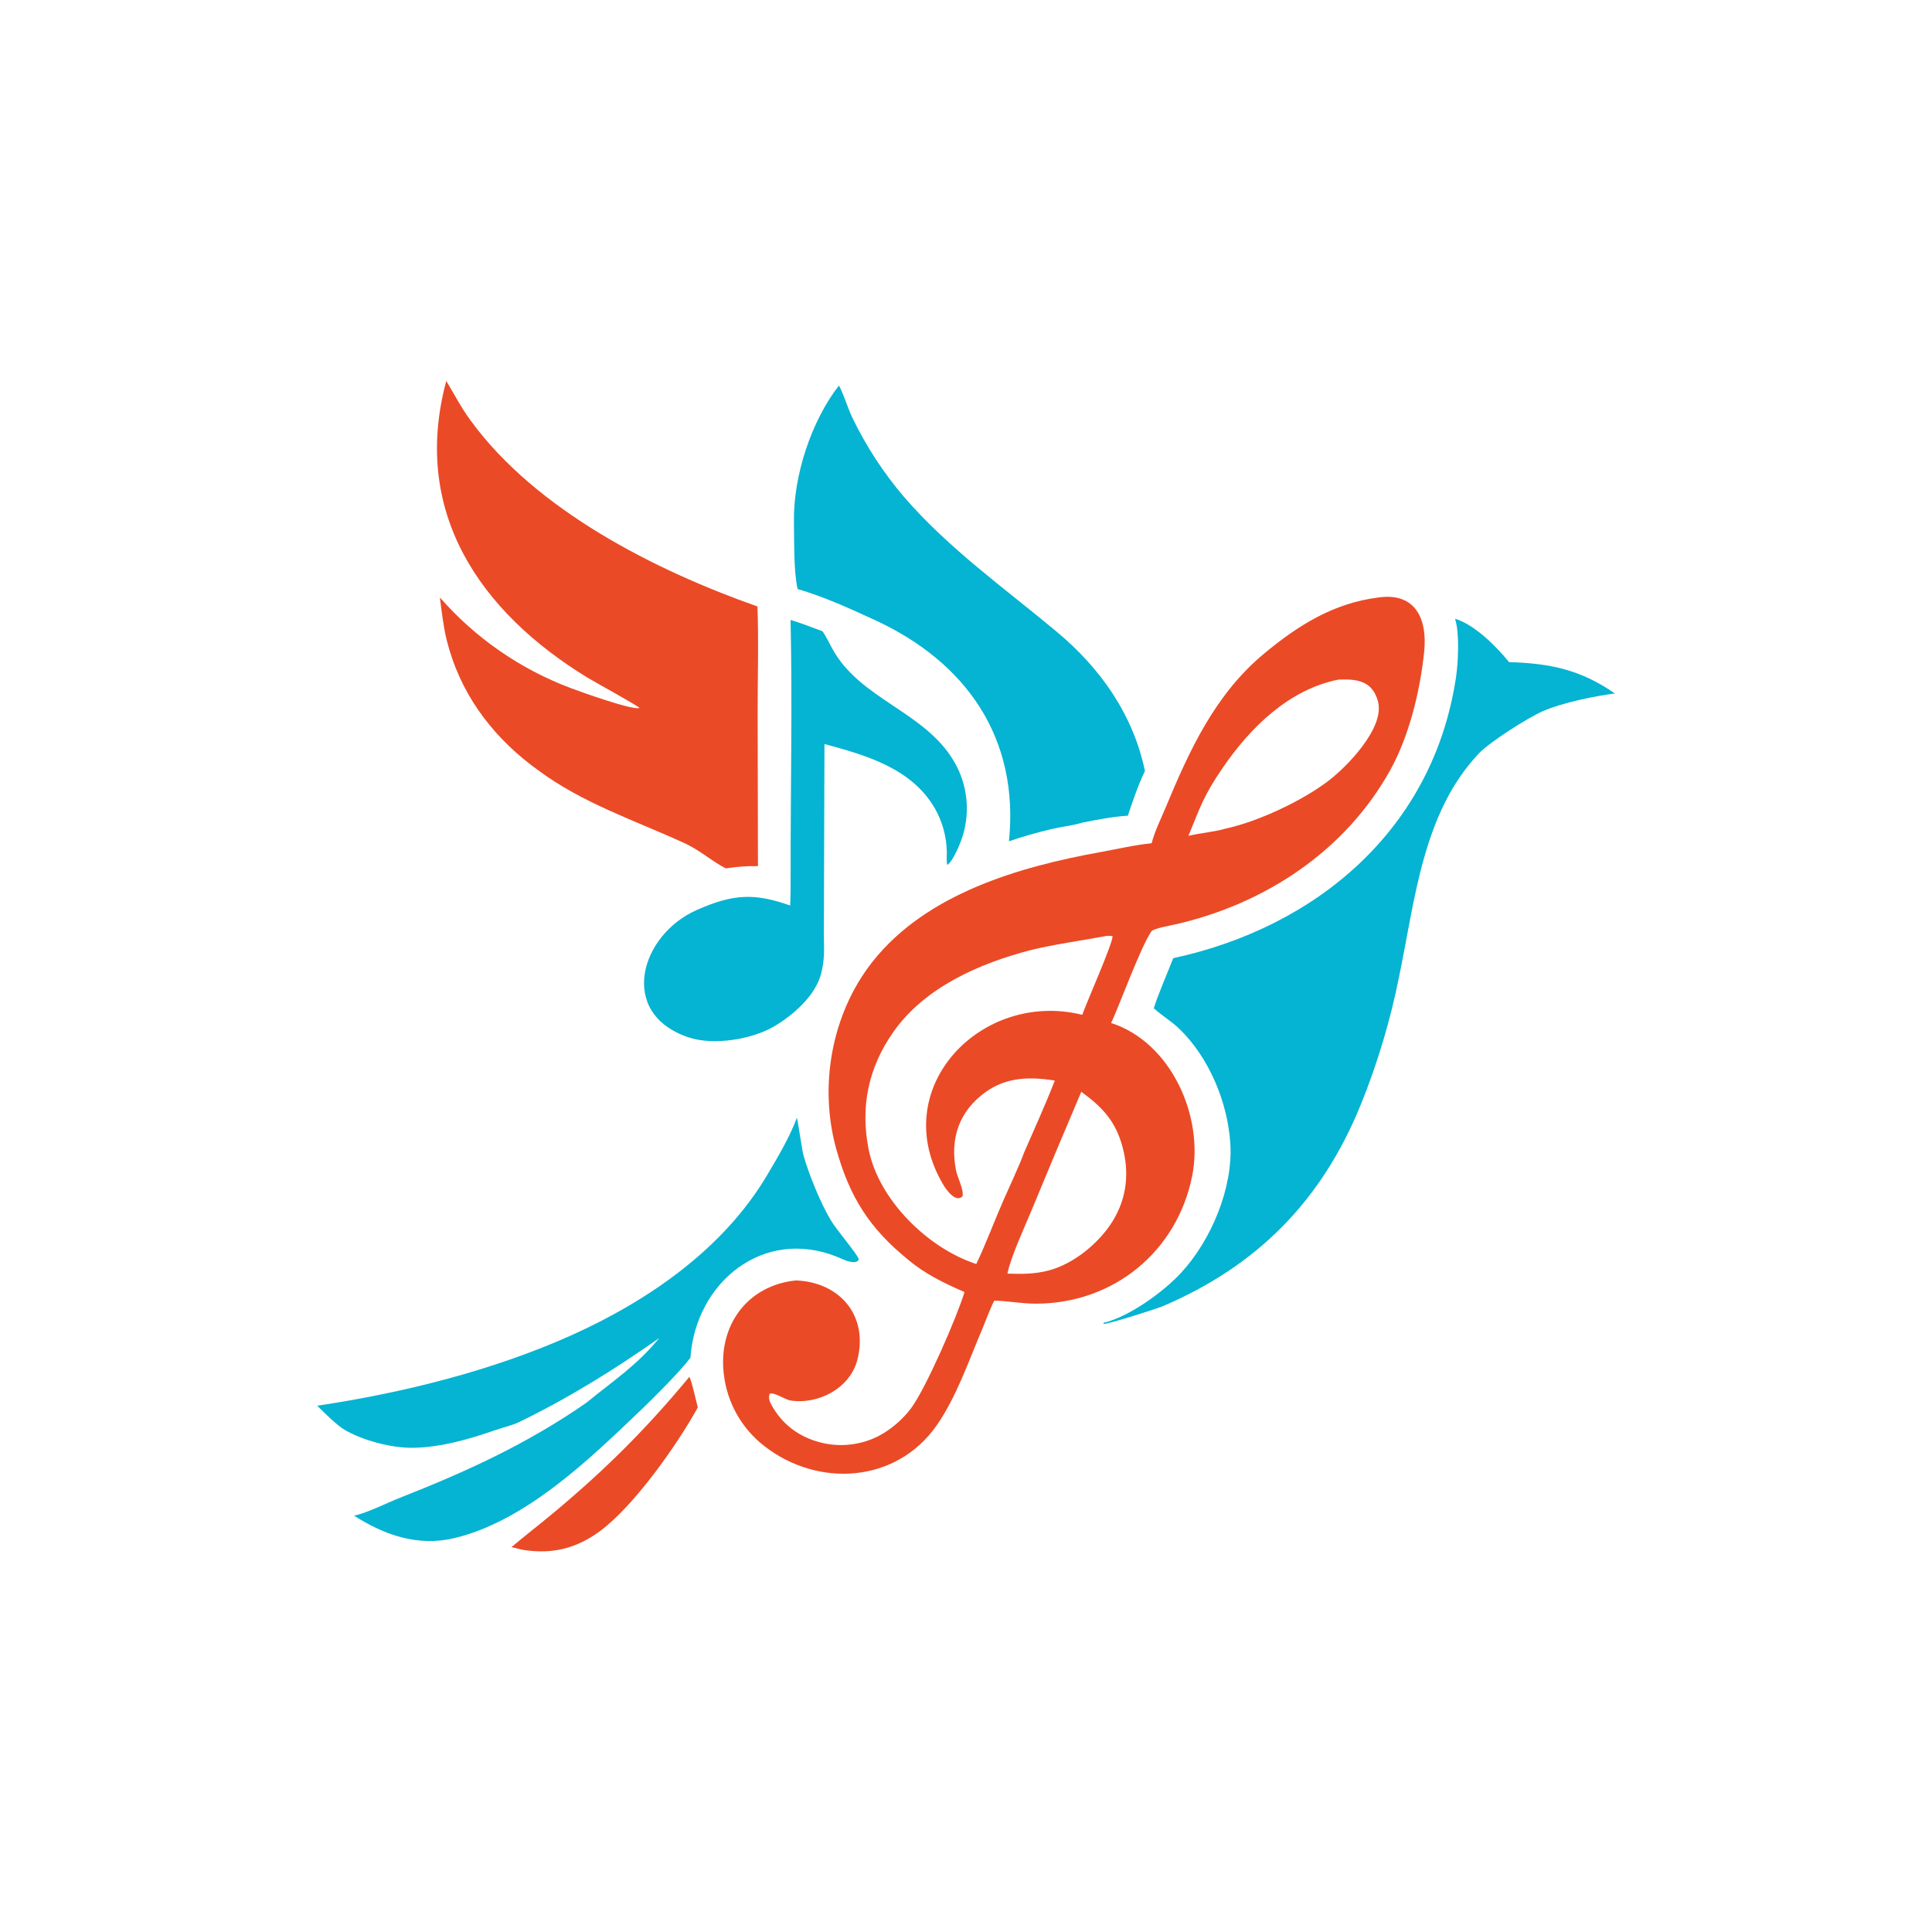
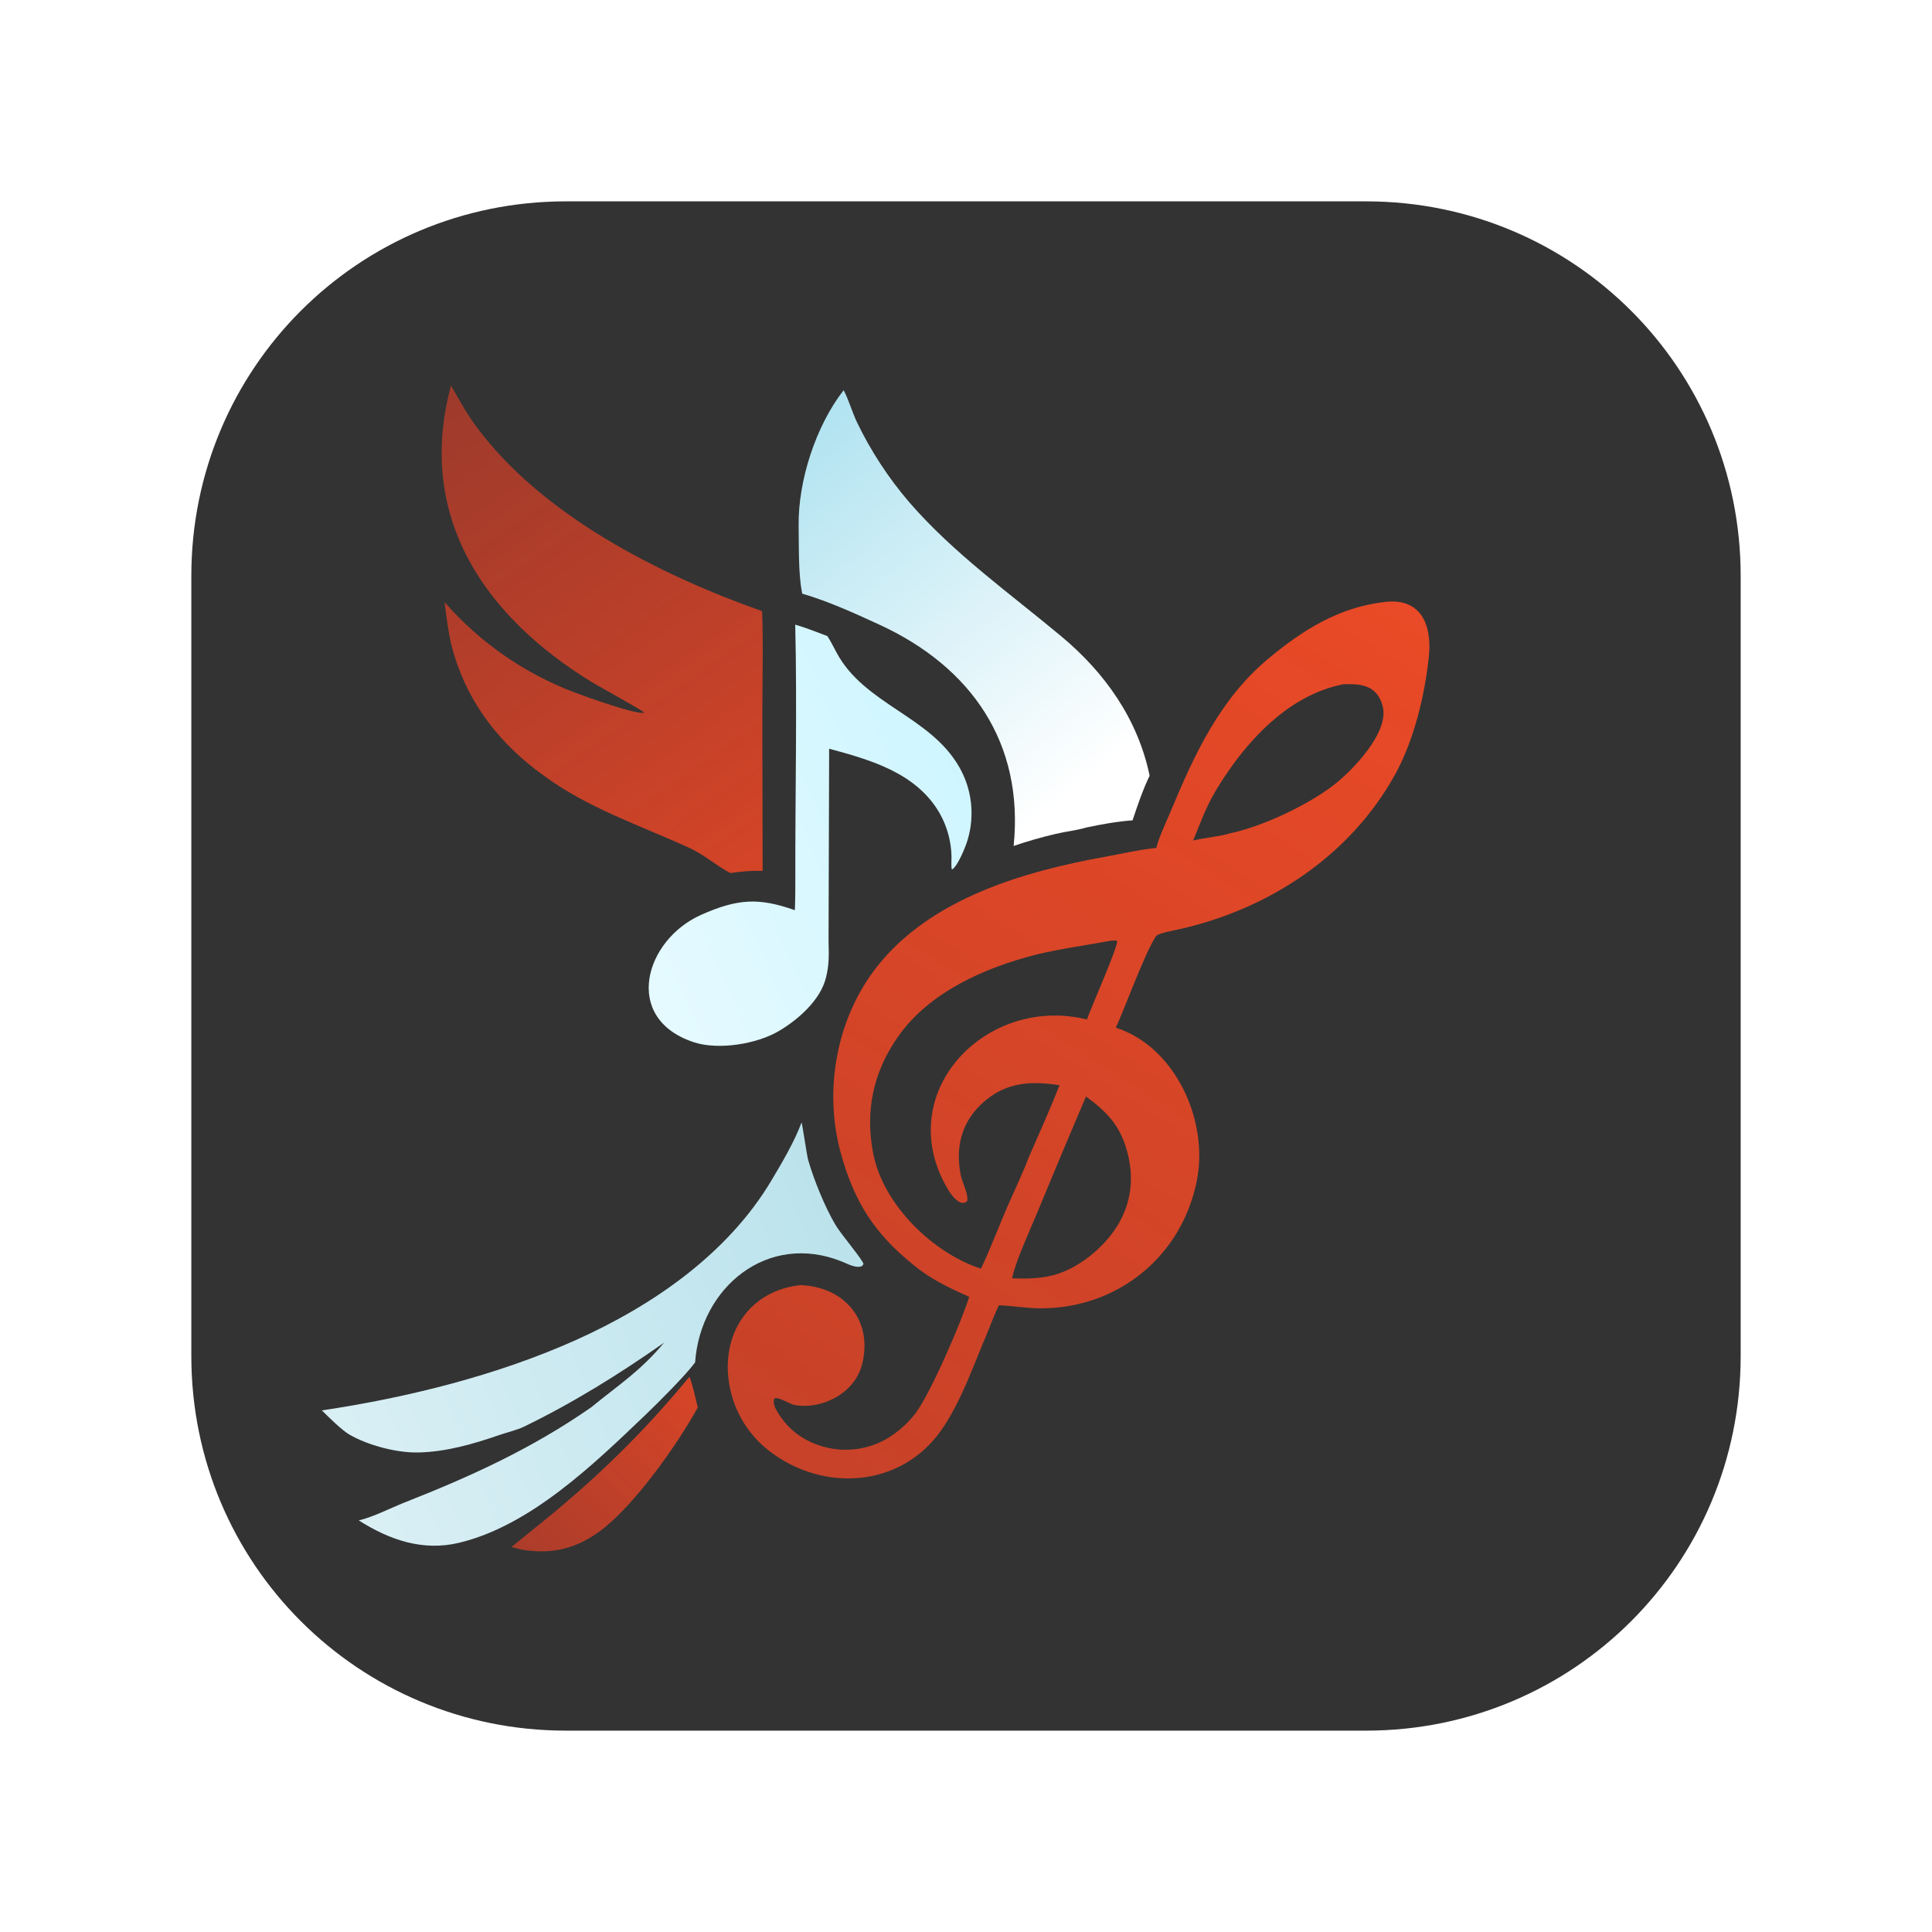
- <svg xmlns="http://www.w3.org/2000/svg" version="1.1" style="display: block;" viewBox="0 0 2048 2048" width="1024" height="1024" preserveAspectRatio="none">
-   <path transform="translate(0,0)" fill="rgb(235,74,38)" d="M 1461.21 633.359 C 1501.15 627.669 1513.22 657.006 1509.67 691.058 C 1505.36 732.452 1493.82 780.271 1473.48 816.788 C 1425.78 902.399 1340.5 958.358 1246.06 979.849 C 1241.44 980.902 1222.63 984.212 1220.51 987.308 C 1208.73 1004.51 1185.48 1068.89 1177.8 1084.4 C 1241.36 1104.85 1276.27 1183.32 1263.81 1246.27 C 1247.86 1326.87 1180.09 1382 1097.98 1381.94 C 1082.91 1381.93 1068.8 1379.12 1054.01 1378.7 C 1049.57 1387.07 1045.18 1399.38 1041.34 1408.62 C 1026.85 1442.44 1013.96 1480.94 992.75 1511.19 C 949.956 1572.21 867.471 1577.21 810.573 1533.16 C 786.366 1514.59 770.737 1486.98 767.264 1456.67 C 761.126 1405.74 791.593 1362.72 843.639 1357.31 C 890 1359 920.638 1394.45 908.94 1441.08 C 901.274 1471.64 867.321 1489.27 837.687 1484.53 C 832.444 1483.69 819.921 1475.16 815.842 1477.5 C 814.344 1482.07 815.756 1485.7 818.098 1489.87 C 828.735 1508.79 844.627 1521.35 865.124 1527.77 C 887.319 1534.78 911.391 1532.66 932.02 1521.88 C 944.605 1515.19 956.908 1504.56 965.493 1493.18 C 981.313 1472.23 1014.4 1396.04 1022.42 1369.64 C 1001.25 1360.43 981.057 1350.67 963.343 1335.91 C 921.797 1302.36 900.775 1269.24 886.51 1218.12 C 867.839 1151.22 881.439 1074.49 924.916 1019.45 C 981.831 947.399 1080.1 918.835 1166.83 903.187 C 1183.65 900.154 1203.85 895.474 1220.76 893.901 C 1224.18 880.842 1230.62 868.058 1235.75 855.722 C 1260.99 795.01 1288.2 735.856 1339.94 692.88 C 1375.81 663.08 1413.56 639.239 1461.21 633.359 z M 1147.24 1075.75 C 1151.97 1062.27 1180.18 998.648 1179.31 992.397 C 1175.74 991.83 1175.67 991.921 1172.25 992.276 C 1146.84 996.993 1118.08 1000.92 1093.17 1007 C 1038.56 1021.02 980.181 1046.57 946.926 1094.03 C 920.425 1131.86 911.834 1173.36 920.814 1218.47 C 931.497 1272.13 983.752 1323.27 1034.89 1339.89 C 1044.85 1319.22 1054.45 1293.3 1063.96 1271.77 C 1068.09 1262.42 1082.71 1230.53 1085.19 1222.7 C 1095.89 1198.01 1108.49 1170.36 1118.14 1145.44 C 1091.23 1141.16 1066.71 1141.81 1044.66 1157.72 C 1016.53 1178.02 1006.94 1206.93 1013.34 1240.17 C 1015.04 1248.95 1021.77 1260.52 1020.32 1268.13 C 1012.99 1275.4 1003.06 1261.16 999.757 1255.58 C 940.887 1156.13 1035.9 1053.36 1140.81 1074.3 C 1142.96 1074.74 1145.11 1075.22 1147.24 1075.75 z M 1259.79 886.046 C 1271.89 883.065 1288.93 881.586 1298.76 878.453 C 1333.37 871.081 1379.58 849.26 1407.51 828.251 C 1427.26 813.393 1468.23 771.709 1460.73 743.581 C 1454.88 721.639 1438.5 719.634 1418.99 720.386 C 1366.74 730.624 1325.8 770.777 1296.58 813.26 C 1276.08 843.08 1272.66 854.683 1259.79 886.046 z M 1067.91 1350.1 C 1082.89 1350.58 1096.61 1350.66 1111.36 1346.84 C 1138.01 1339.92 1164.85 1317.9 1179.21 1294.86 C 1194.73 1269.95 1197.44 1242.38 1189.52 1214.35 C 1181.98 1187.68 1168.02 1173.22 1146.21 1157.35 C 1128.54 1198.76 1111.13 1240.27 1093.96 1281.89 C 1086.58 1299.73 1071.4 1332.5 1067.91 1350.1 z" />
-   <path transform="translate(0,0)" fill="rgb(235,74,38)" d="M 473.08 403.779 C 482.074 418.863 488.471 431.521 499.104 446.066 C 568.432 540.903 694.082 604.506 802.906 642.888 C 804.289 677.183 803.126 719.995 803.128 754.768 L 803.464 918.157 C 791.301 917.872 781.391 918.74 769.413 920.53 C 754.878 913.263 742.661 901.568 725.18 893.584 C 672.509 869.529 617.433 851.374 570.53 816.543 C 567.97 814.708 565.44 812.833 562.94 810.918 C 519.221 777.326 487.457 733.404 473.764 679.524 C 470.128 665.218 468.222 648.159 466.286 633.321 C 503.811 676.246 551.376 709.217 604.739 729.293 C 614.645 733.078 671.199 753.413 677.888 750.43 C 676.423 748.244 629.59 722.503 623.095 718.538 C 508.631 648.643 435.697 542.621 473.08 403.779 z" />
-   <path transform="translate(0,0)" fill="rgb(4,180,210)" d="M 1542.43 655.949 C 1562.96 661.926 1586.33 685.359 1599.65 701.869 C 1643.4 703.113 1675.8 710.054 1711.85 735.114 C 1689.93 737.914 1656.16 744.895 1635.97 753.646 C 1619.46 760.804 1579.2 786.56 1567.79 798.555 C 1508.07 861.385 1500.03 954.111 1483.1 1035.22 C 1473.86 1081.71 1460.24 1127.22 1442.41 1171.15 C 1401 1273.06 1332.29 1342.47 1231.29 1385.17 C 1224.55 1387.8 1173.76 1404.07 1169.79 1403.38 L 1169.82 1402.26 C 1196.96 1395.81 1233.17 1369.57 1251.87 1349.37 C 1283.76 1314.93 1307.27 1259.42 1304.2 1212.01 C 1301.38 1168.53 1281.65 1120.83 1249.85 1090.33 C 1241.58 1082.4 1232.37 1077.1 1223.94 1069.55 L 1223.07 1068.77 C 1227.44 1054.51 1237.91 1030.58 1243.65 1015.72 C 1396.15 982.746 1519.49 878.659 1543.44 717.815 C 1545.81 701.871 1547.32 670.946 1542.43 655.949 z" />
-   <path transform="translate(0,0)" fill="rgb(4,180,210)" d="M 889.337 408.65 C 894.799 419.026 898.25 431.574 903.419 442.553 C 918.104 473.046 936.683 501.505 958.693 527.216 C 1005.83 581.703 1065.31 623.87 1120.24 669.721 C 1166.46 708.304 1201.23 757.462 1213.68 817.271 C 1206.12 833.159 1201.16 848.024 1195.58 864.656 C 1178.61 865.805 1163.44 868.788 1146.78 872.159 C 1136.11 875.383 1124.97 876.411 1114.26 878.937 C 1099.74 882.359 1083.59 886.9 1069.53 891.803 C 1080.64 782.669 1024.67 701.997 927 657.095 C 900.822 645.06 873.045 632.381 845.416 624.345 C 844.808 621.243 844.296 618.123 843.882 614.99 C 841.475 596.13 841.866 571.554 841.615 552.476 C 840.981 504.436 859.944 446.324 889.337 408.65 z" />
-   <path transform="translate(0,0)" fill="rgb(4,180,210)" d="M 844.729 1184.88 C 845.431 1185.86 850.301 1219.68 851.717 1224.63 C 857.897 1246.24 869.721 1274.93 880.502 1293.19 C 887 1304.2 909.507 1330.1 910.422 1335.09 L 908.642 1337.23 C 902.166 1339.66 894.024 1334.99 887.662 1332.41 C 808.975 1300.55 737.428 1359.49 731.889 1439.26 C 721.92 1452.8 692.864 1481.82 679.532 1494.57 C 624.754 1546.95 557.297 1612.36 481.716 1630.45 C 442.965 1639.72 407.64 1627.25 375.321 1606.72 C 390.602 1603.19 409.223 1593.52 423.944 1587.72 C 494.502 1559.94 559.205 1530.4 621.788 1486.81 C 651.255 1462.68 673.783 1448.55 699.009 1418.28 C 651.581 1451.62 602.689 1482.02 550.402 1507.39 C 543.087 1510.94 532.901 1513.3 525.063 1516 C 497.048 1525.65 468.035 1534.16 438.199 1534.72 C 415.687 1535.19 385.124 1527.17 365.59 1515.86 C 357.214 1511.01 343.293 1497.09 336.232 1490.11 C 426.733 1476.63 521.834 1453 605.031 1415.74 C 686.96 1379.04 766.646 1324.11 813.058 1245.91 C 824.382 1226.83 836.985 1205.65 844.729 1184.88 z" />
-   <path transform="translate(0,0)" fill="rgb(4,180,210)" d="M 838.024 657.184 C 848.472 660.256 861.959 665.385 872.088 669.309 C 875.149 673.903 879.097 681.675 881.781 686.71 C 911.199 741.892 981.271 753.96 1012.13 808.581 C 1025.33 831.872 1028.46 859.538 1020.8 885.189 C 1018.61 892.773 1010.19 913.442 1004.15 916.809 C 1003.07 913.995 1003.76 906.643 1003.68 903.059 C 1003.37 887.007 999.082 871.284 991.208 857.293 C 966.761 814.599 918.354 800.637 873.96 788.701 L 873.337 992.098 C 873.646 1006.68 874.185 1017.38 870.466 1031.88 C 864.437 1055.39 841.148 1075.83 820.99 1087.77 C 797.491 1101.81 756.619 1108.43 730.484 1099.83 C 654.394 1074.79 678.291 991.339 738.443 964.712 C 777.12 947.591 799.498 946.415 837.604 959.875 C 838.063 948.894 838.152 937.041 838.126 926.002 C 837.912 836.661 840.09 746.451 838.024 657.184 z" />
-   <path transform="translate(0,0)" fill="rgb(235,74,38)" d="M 730.68 1459.61 C 732.666 1461.45 738.519 1487.4 739.686 1491.97 C 717.908 1531.53 672.109 1596.39 636.085 1622.98 C 610.873 1641.58 585.088 1647.87 554.114 1642.87 L 542.16 1640.02 C 556.698 1627.75 572.644 1615.46 587.515 1603.04 C 642.109 1557.45 685.301 1514.36 730.68 1459.61 z" />
+ <svg xmlns="http://www.w3.org/2000/svg" xmlns:xlink="http://www.w3.org/1999/xlink" version="1.1" style="display: block;" viewBox="0 0 2048 2048" width="1024" height="1024" preserveAspectRatio="none" id="svg7">
+   <defs id="defs7">
+     <linearGradient id="linearGradient38">
+       <stop style="stop-color:#8ccfdf;stop-opacity:1;" offset="0" id="stop38" />
+       <stop style="stop-color:#ffffff;stop-opacity:1;" offset="1" id="stop39" />
+     </linearGradient>
+     <linearGradient id="linearGradient26">
+       <stop style="stop-color:#333333;stop-opacity:1;" offset="0" id="stop26" />
+       <stop style="stop-color:#333333;stop-opacity:0;" offset="1" id="stop27" />
+     </linearGradient>
+     <linearGradient id="linearGradient23">
+       <stop style="stop-color:#eb4a26;stop-opacity:1;" offset="0" id="stop22" />
+       <stop style="stop-color:#eb3226;stop-opacity:0;" offset="1" id="stop23" />
+     </linearGradient>
+     <linearGradient id="linearGradient14">
+       <stop style="stop-color:#59c4e0;stop-opacity:1;" offset="0" id="stop14" />
+       <stop style="stop-color:#ffffff;stop-opacity:1;" offset="1" id="stop15" />
+     </linearGradient>
+     <linearGradient id="linearGradient7">
+       <stop style="stop-color:#99ebfe;stop-opacity:1;" offset="0" id="stop7" />
+       <stop style="stop-color:#ffffff;stop-opacity:1;" offset="1" id="stop8" />
+     </linearGradient>
+     <linearGradient xlink:href="#linearGradient7" id="linearGradient8" x1="1918.464" y1="414.468" x2="213.438" y2="1173.911" gradientUnits="userSpaceOnUse" gradientTransform="translate(4.963684,4.963684)" />
+     <linearGradient xlink:href="#linearGradient38" id="linearGradient10" x1="1769.553" y1="955.509" x2="-340.012" y2="1831.599" gradientUnits="userSpaceOnUse" gradientTransform="translate(4.963684,4.963684)" />
+     <linearGradient xlink:href="#linearGradient26" id="linearGradient13" x1="379.722" y1="282.93" x2="1923.427" y2="1310.412" gradientUnits="userSpaceOnUse" gradientTransform="translate(4.963684,4.963684)" />
+     <linearGradient xlink:href="#linearGradient14" id="linearGradient15" x1="570.824" y1="-19.855" x2="1203.693" y2="776.816" gradientUnits="userSpaceOnUse" gradientTransform="translate(4.963684,4.963684)" />
+     <linearGradient xlink:href="#linearGradient23" id="linearGradient18" x1="1525.032" y1="591.41" x2="-1674.201" y2="5633.316" gradientUnits="userSpaceOnUse" gradientTransform="translate(4.963684,4.963684)" />
+     <linearGradient xlink:href="#linearGradient23" id="linearGradient21" x1="924.847" y1="1135.438" x2="-228.141" y2="-544.027" gradientUnits="userSpaceOnUse" gradientTransform="translate(4.963684,4.963684)" />
+     <linearGradient xlink:href="#linearGradient23" id="linearGradient22" x1="842.365" y1="1400.432" x2="50.893" y2="2170.845" gradientUnits="userSpaceOnUse" />
+   </defs>
+   <path style="display:block;fill:#333333;fill-opacity:1;stroke-width:2" id="rect25" width="1642.368" height="1621.1" x="196.066" y="201.029" d="m 593.16,201.029 h 848.178 c 219.99,0 397.095,177.104 397.095,397.095 v 826.91 c 0,219.99 -177.104,397.095 -397.095,397.095 H 593.16 c -219.99,0 -397.095,-177.104 -397.095,-397.095 V 598.124 c 0,-219.99 177.104,-397.095 397.095,-397.095 z" ry="397.095" transform="translate(6.750656,12.421)" />
+   <path fill="rgb(235,74,38)" d="m 1466.174,638.323 c 39.94,-5.69 52.01,23.647 48.46,57.699 -4.31,41.394 -15.85,89.213 -36.19,125.73 -47.7,85.611 -132.98,141.57 -227.42,163.061 -4.62,1.053 -23.43,4.363 -25.55,7.459 -11.78,17.202 -35.03,81.582 -42.71,97.092 63.56,20.45 98.47,98.92 86.01,161.87 -15.95,80.6 -83.72,135.73 -165.83,135.67 -15.07,-0.01 -29.18,-2.82 -43.97,-3.24 -4.44,8.37 -8.83,20.68 -12.67,29.92 -14.49,33.82 -27.38,72.32 -48.59,102.57 -42.794,61.02 -125.279,66.02 -182.177,21.97 -24.207,-18.57 -39.836,-46.18 -43.309,-76.49 -6.138,-50.93 24.329,-93.95 76.375,-99.36 46.361,1.69 76.999,37.14 65.301,83.77 -7.666,30.56 -41.619,48.19 -71.253,43.45 -5.243,-0.84 -17.766,-9.37 -21.845,-7.03 -1.498,4.57 -0.086,8.2 2.256,12.37 10.637,18.92 26.529,31.48 47.026,37.9 22.195,7.01 46.267,4.89 66.896,-5.89 12.585,-6.69 24.888,-17.32 33.473,-28.7 15.82,-20.95 48.907,-97.14 56.927,-123.54 -21.17,-9.21 -41.363,-18.97 -59.077,-33.73 -41.546,-33.55 -62.568,-66.67 -76.833,-117.79 -18.671,-66.9 -5.071,-143.63 38.406,-198.67 56.915,-72.051 155.184,-100.615 241.914,-116.263 16.82,-3.033 37.02,-7.713 53.93,-9.286 3.42,-13.059 9.86,-25.843 14.99,-38.179 25.24,-60.712 52.45,-119.866 104.19,-162.842 35.87,-29.8 73.62,-53.641 121.27,-59.521 z m -313.97,442.391 c 4.73,-13.48 32.94,-77.102 32.07,-83.353 -3.57,-0.567 -3.64,-0.476 -7.06,-0.121 -25.41,4.717 -54.17,8.644 -79.08,14.724 -54.61,14.02 -112.989,39.57 -146.244,87.03 -26.501,37.83 -35.092,79.33 -26.112,124.44 10.683,53.66 62.938,104.8 114.076,121.42 9.96,-20.67 19.56,-46.59 29.07,-68.12 4.13,-9.35 18.75,-41.24 21.23,-49.07 10.7,-24.69 23.3,-52.34 32.95,-77.26 -26.91,-4.28 -51.43,-3.63 -73.48,12.28 -28.13,20.3 -37.72,49.21 -31.32,82.45 1.7,8.78 8.43,20.35 6.98,27.96 -7.33,7.27 -17.26,-6.97 -20.563,-12.55 -58.87,-99.45 36.143,-202.22 141.053,-181.28 2.15,0.44 4.3,0.92 6.43,1.45 z m 112.55,-189.704 c 12.1,-2.981 29.14,-4.46 38.97,-7.593 34.61,-7.372 80.82,-29.193 108.75,-50.202 19.75,-14.858 60.72,-56.542 53.22,-84.67 -5.85,-21.942 -22.23,-23.947 -41.74,-23.195 -52.25,10.238 -93.19,50.391 -122.41,92.874 -20.5,29.82 -23.92,41.423 -36.79,72.786 z m -191.88,464.054 c 14.98,0.48 28.7,0.56 43.45,-3.26 26.65,-6.92 53.49,-28.94 67.85,-51.98 15.52,-24.91 18.23,-52.48 10.31,-80.51 -7.54,-26.67 -21.5,-41.13 -43.31,-57 -17.67,41.41 -35.08,82.92 -52.25,124.54 -7.38,17.84 -22.56,50.61 -26.05,68.21 z" id="path1" style="fill:url(#linearGradient18);fill-opacity:1" />
+   <path fill="rgb(235,74,38)" d="m 478.044,408.743 c 8.994,15.084 15.391,27.742 26.024,42.287 69.328,94.837 194.978,158.44 303.802,196.822 1.383,34.295 0.22,77.107 0.222,111.88 l 0.336,163.389 c -12.163,-0.285 -22.073,0.583 -34.051,2.373 -14.535,-7.267 -26.752,-18.962 -44.233,-26.946 -52.671,-24.055 -107.747,-42.21 -154.65,-77.041 -2.56,-1.835 -5.09,-3.71 -7.59,-5.625 -43.719,-33.592 -75.483,-77.514 -89.176,-131.394 -3.636,-14.306 -5.542,-31.365 -7.478,-46.203 37.525,42.925 85.09,75.896 138.453,95.972 9.906,3.785 66.46,24.12 73.149,21.137 -1.465,-2.186 -48.298,-27.927 -54.793,-31.892 -114.464,-69.895 -187.398,-175.917 -150.015,-314.759 z" id="path2" style="fill:url(#linearGradient21);fill-opacity:1" />
+   <path fill="rgb(4,180,210)" d="m 1547.394,660.913 c 20.53,5.977 43.9,29.41 57.22,45.92 43.75,1.244 76.15,8.185 112.2,33.245 -21.92,2.8 -55.69,9.781 -75.88,18.532 -16.51,7.158 -56.77,32.914 -68.18,44.909 -59.72,62.83 -67.76,155.556 -84.69,236.665 -9.24,46.49 -22.86,92 -40.69,135.93 -41.41,101.91 -110.12,171.32 -211.12,214.02 -6.74,2.63 -57.53,18.9 -61.5,18.21 l 0.03,-1.12 c 27.14,-6.45 63.35,-32.69 82.05,-52.89 31.89,-34.44 55.4,-89.95 52.33,-137.36 -2.82,-43.48 -22.55,-91.18 -54.35,-121.68 -8.27,-7.93 -17.48,-13.23 -25.91,-20.78 l -0.87,-0.78 c 4.37,-14.26 14.84,-38.19 20.58,-53.05 152.5,-32.974 275.84,-137.061 299.79,-297.905 2.37,-15.944 3.88,-46.869 -1.01,-61.866 z" id="path3" style="fill:url(#linearGradient13);fill-opacity:1" />
+   <path fill="rgb(4,180,210)" d="m 894.301,413.614 c 5.462,10.376 8.913,22.924 14.082,33.903 14.685,30.493 33.264,58.952 55.274,84.663 47.137,54.487 106.617,96.654 161.547,142.505 46.22,38.583 80.99,87.741 93.44,147.55 -7.56,15.888 -12.52,30.753 -18.1,47.385 -16.97,1.149 -32.14,4.132 -48.8,7.503 -10.67,3.224 -21.81,4.252 -32.52,6.778 -14.52,3.422 -30.67,7.963 -44.73,12.866 11.11,-109.134 -44.86,-189.806 -142.53,-234.708 -26.178,-12.035 -53.955,-24.714 -81.584,-32.75 -0.608,-3.102 -1.12,-6.222 -1.534,-9.355 -2.407,-18.86 -2.016,-43.436 -2.267,-62.514 -0.634,-48.04 18.329,-106.152 47.722,-143.826 z" id="path4" style="fill:url(#linearGradient15);fill-opacity:1" />
+   <path fill="rgb(4,180,210)" d="m 849.693,1189.844 c 0.702,0.98 5.572,34.8 6.988,39.75 6.18,21.61 18.004,50.3 28.785,68.56 6.498,11.01 29.005,36.91 29.92,41.9 l -1.78,2.14 c -6.476,2.43 -14.618,-2.24 -20.98,-4.82 -78.687,-31.86 -150.234,27.08 -155.773,106.85 -9.969,13.54 -39.025,42.56 -52.357,55.31 -54.778,52.38 -122.235,117.79 -197.816,135.88 -38.751,9.27 -74.076,-3.2 -106.395,-23.73 15.281,-3.53 33.902,-13.2 48.623,-19 70.558,-27.78 135.261,-57.32 197.844,-100.91 29.467,-24.13 51.995,-38.26 77.221,-68.53 -47.428,33.34 -96.32,63.74 -148.607,89.11 -7.315,3.55 -17.501,5.91 -25.339,8.61 -28.015,9.65 -57.028,18.16 -86.864,18.72 -22.512,0.47 -53.075,-7.55 -72.609,-18.86 -8.376,-4.85 -22.297,-18.77 -29.358,-25.75 90.501,-13.48 185.602,-37.11 268.799,-74.37 81.929,-36.7 161.615,-91.63 208.027,-169.83 11.324,-19.08 23.927,-40.26 31.671,-61.03 z" id="path5" style="fill:url(#linearGradient10);fill-opacity:1" />
+   <path fill="rgb(4,180,210)" d="m 842.988,662.148 c 10.448,3.072 23.935,8.201 34.064,12.125 3.061,4.594 7.009,12.366 9.693,17.401 29.418,55.182 99.49,67.25 130.349,121.871 13.2,23.291 16.33,50.957 8.67,76.608 -2.19,7.584 -10.61,28.253 -16.65,31.62 -1.08,-2.814 -0.39,-10.166 -0.47,-13.75 -0.31,-16.052 -4.598,-31.775 -12.472,-45.766 -24.447,-42.694 -72.854,-56.656 -117.248,-68.592 l -0.623,203.397 c 0.309,14.582 0.848,25.282 -2.871,39.782 -6.029,23.51 -29.318,43.95 -49.476,55.89 -23.499,14.04 -64.371,20.66 -90.506,12.06 -76.09,-25.04 -52.193,-108.491 7.959,-135.118 38.677,-17.121 61.055,-18.297 99.161,-4.837 0.459,-10.981 0.548,-22.834 0.522,-33.873 -0.214,-89.341 1.964,-179.551 -0.102,-268.818 z" id="path6" style="fill:url(#linearGradient8);fill-opacity:1" />
+   <path fill="rgb(235,74,38)" d="M 730.68 1459.61 C 732.666 1461.45 738.519 1487.4 739.686 1491.97 C 717.908 1531.53 672.109 1596.39 636.085 1622.98 C 610.873 1641.58 585.088 1647.87 554.114 1642.87 L 542.16 1640.02 C 556.698 1627.75 572.644 1615.46 587.515 1603.04 C 642.109 1557.45 685.301 1514.36 730.68 1459.61 z" id="path7" style="fill:url(#linearGradient22);fill-opacity:1" transform="translate(0,0)" />
</svg>
